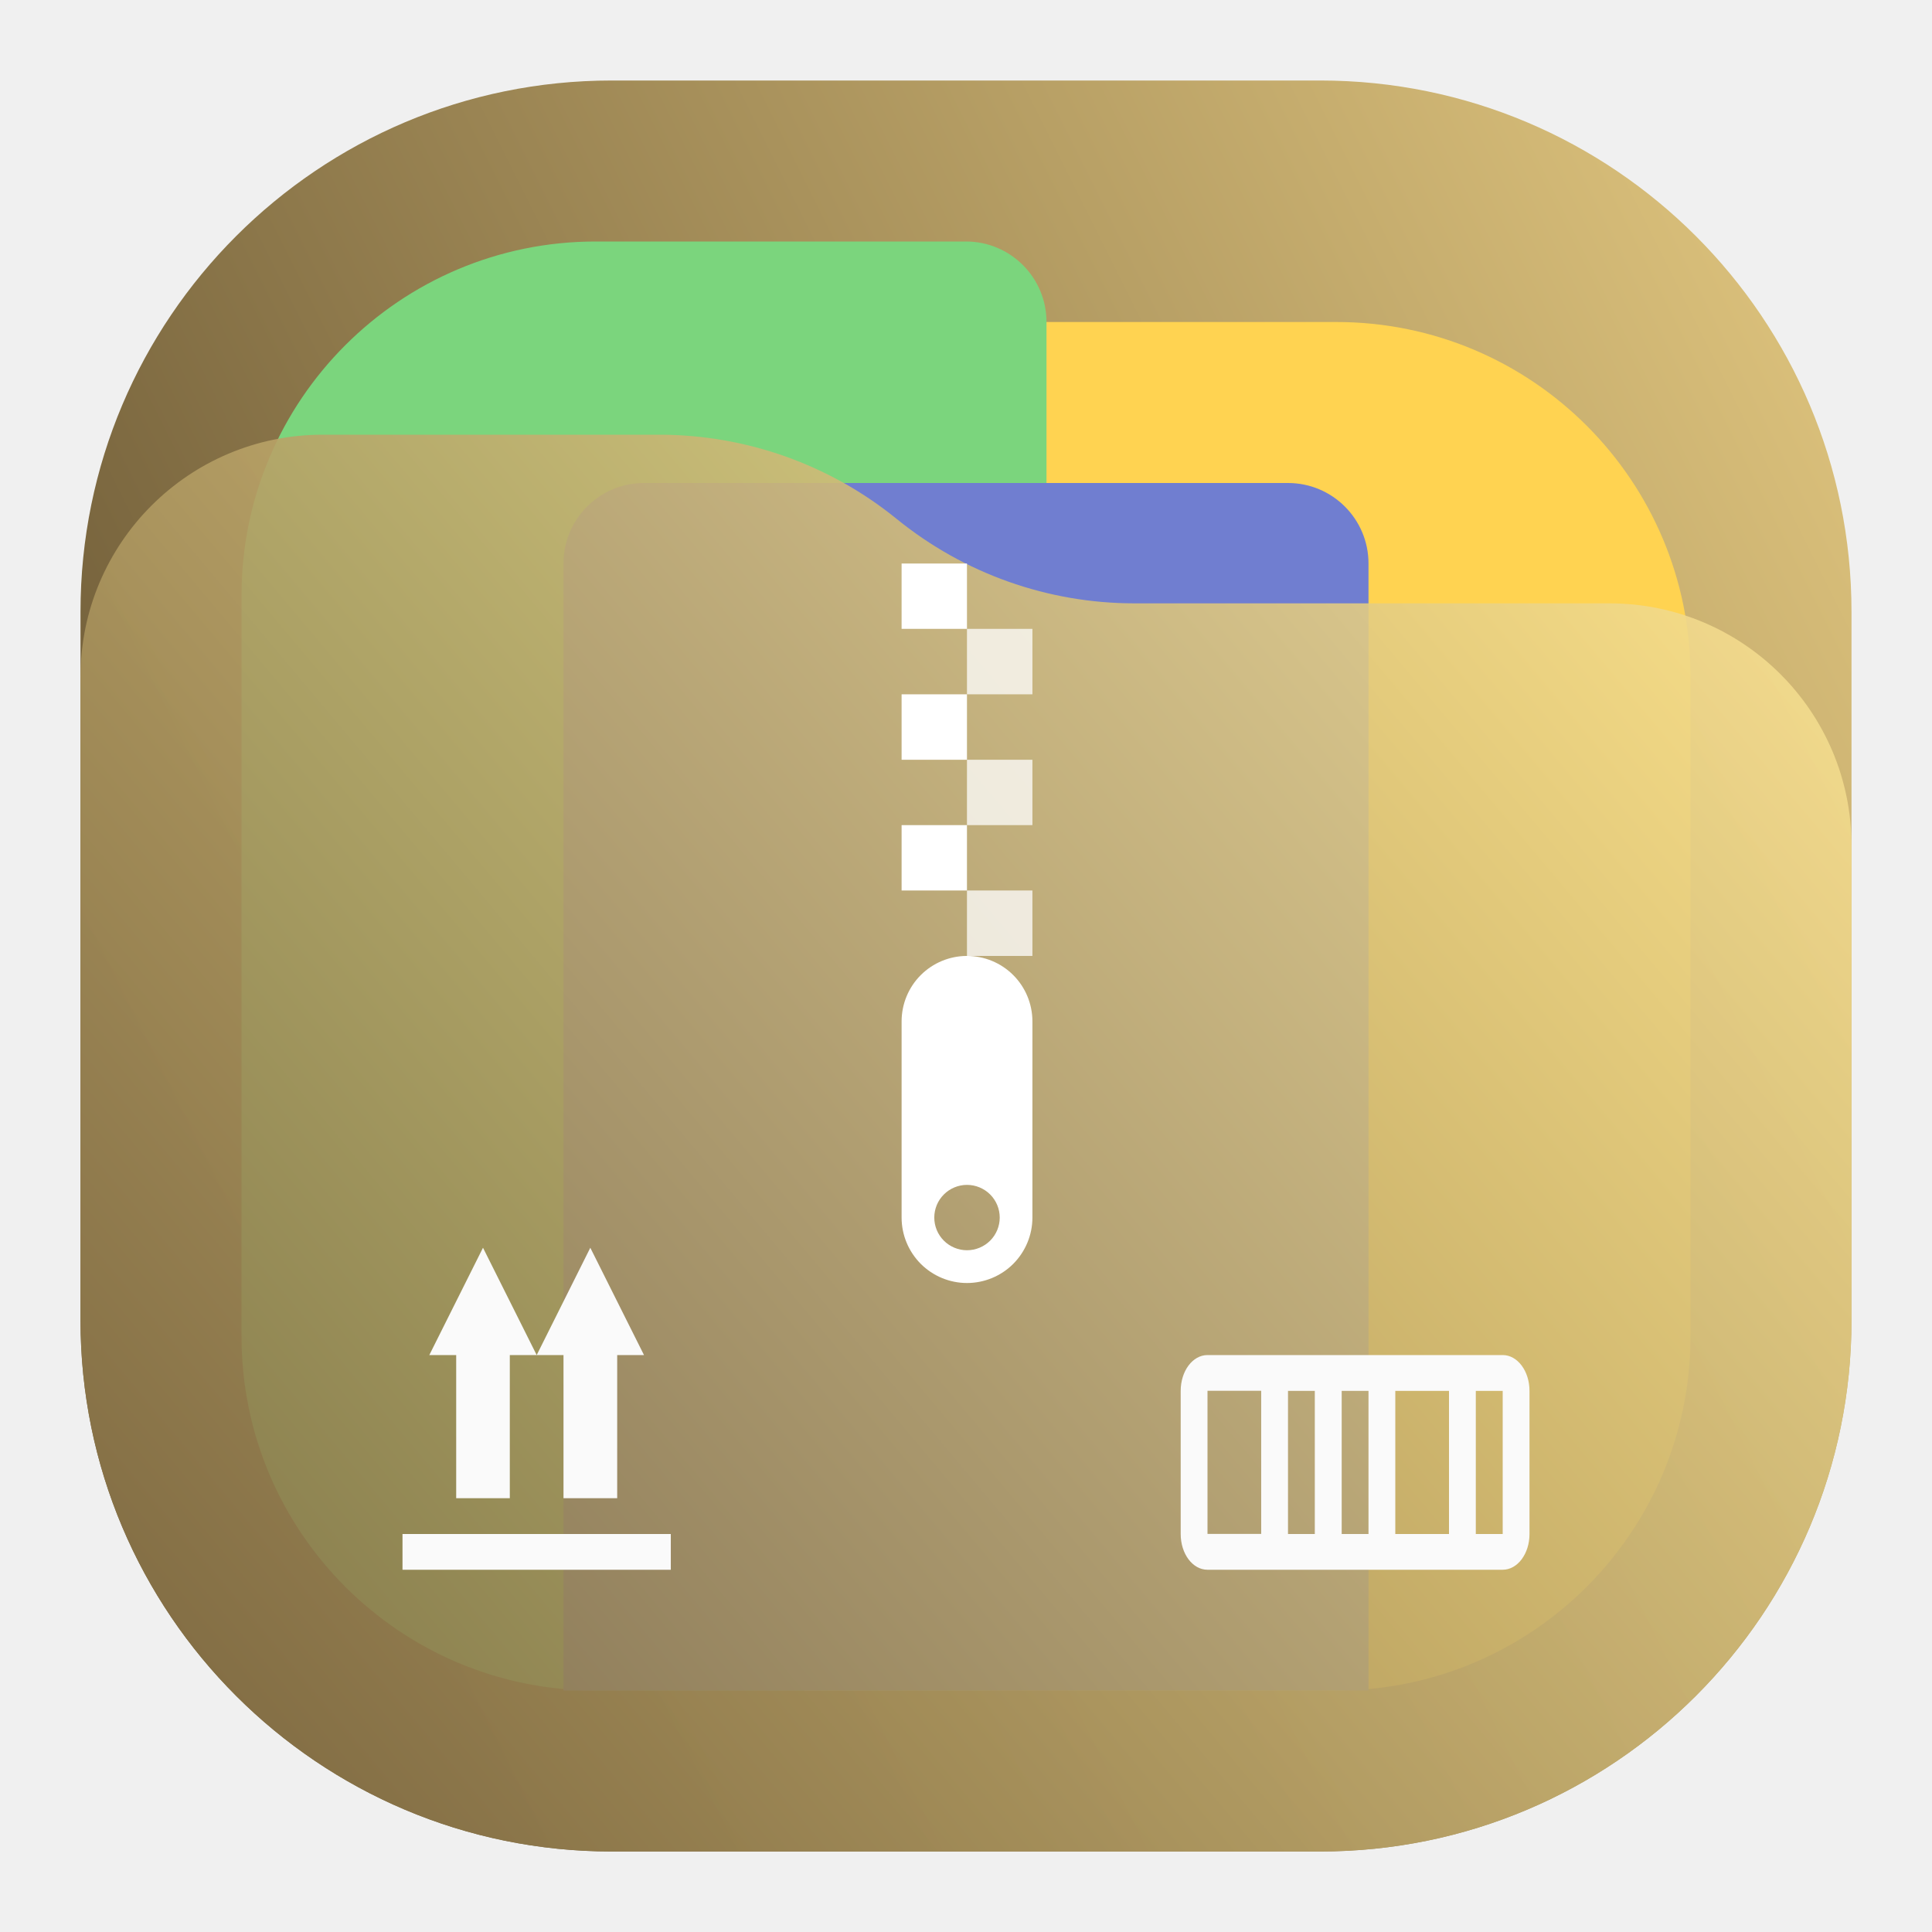
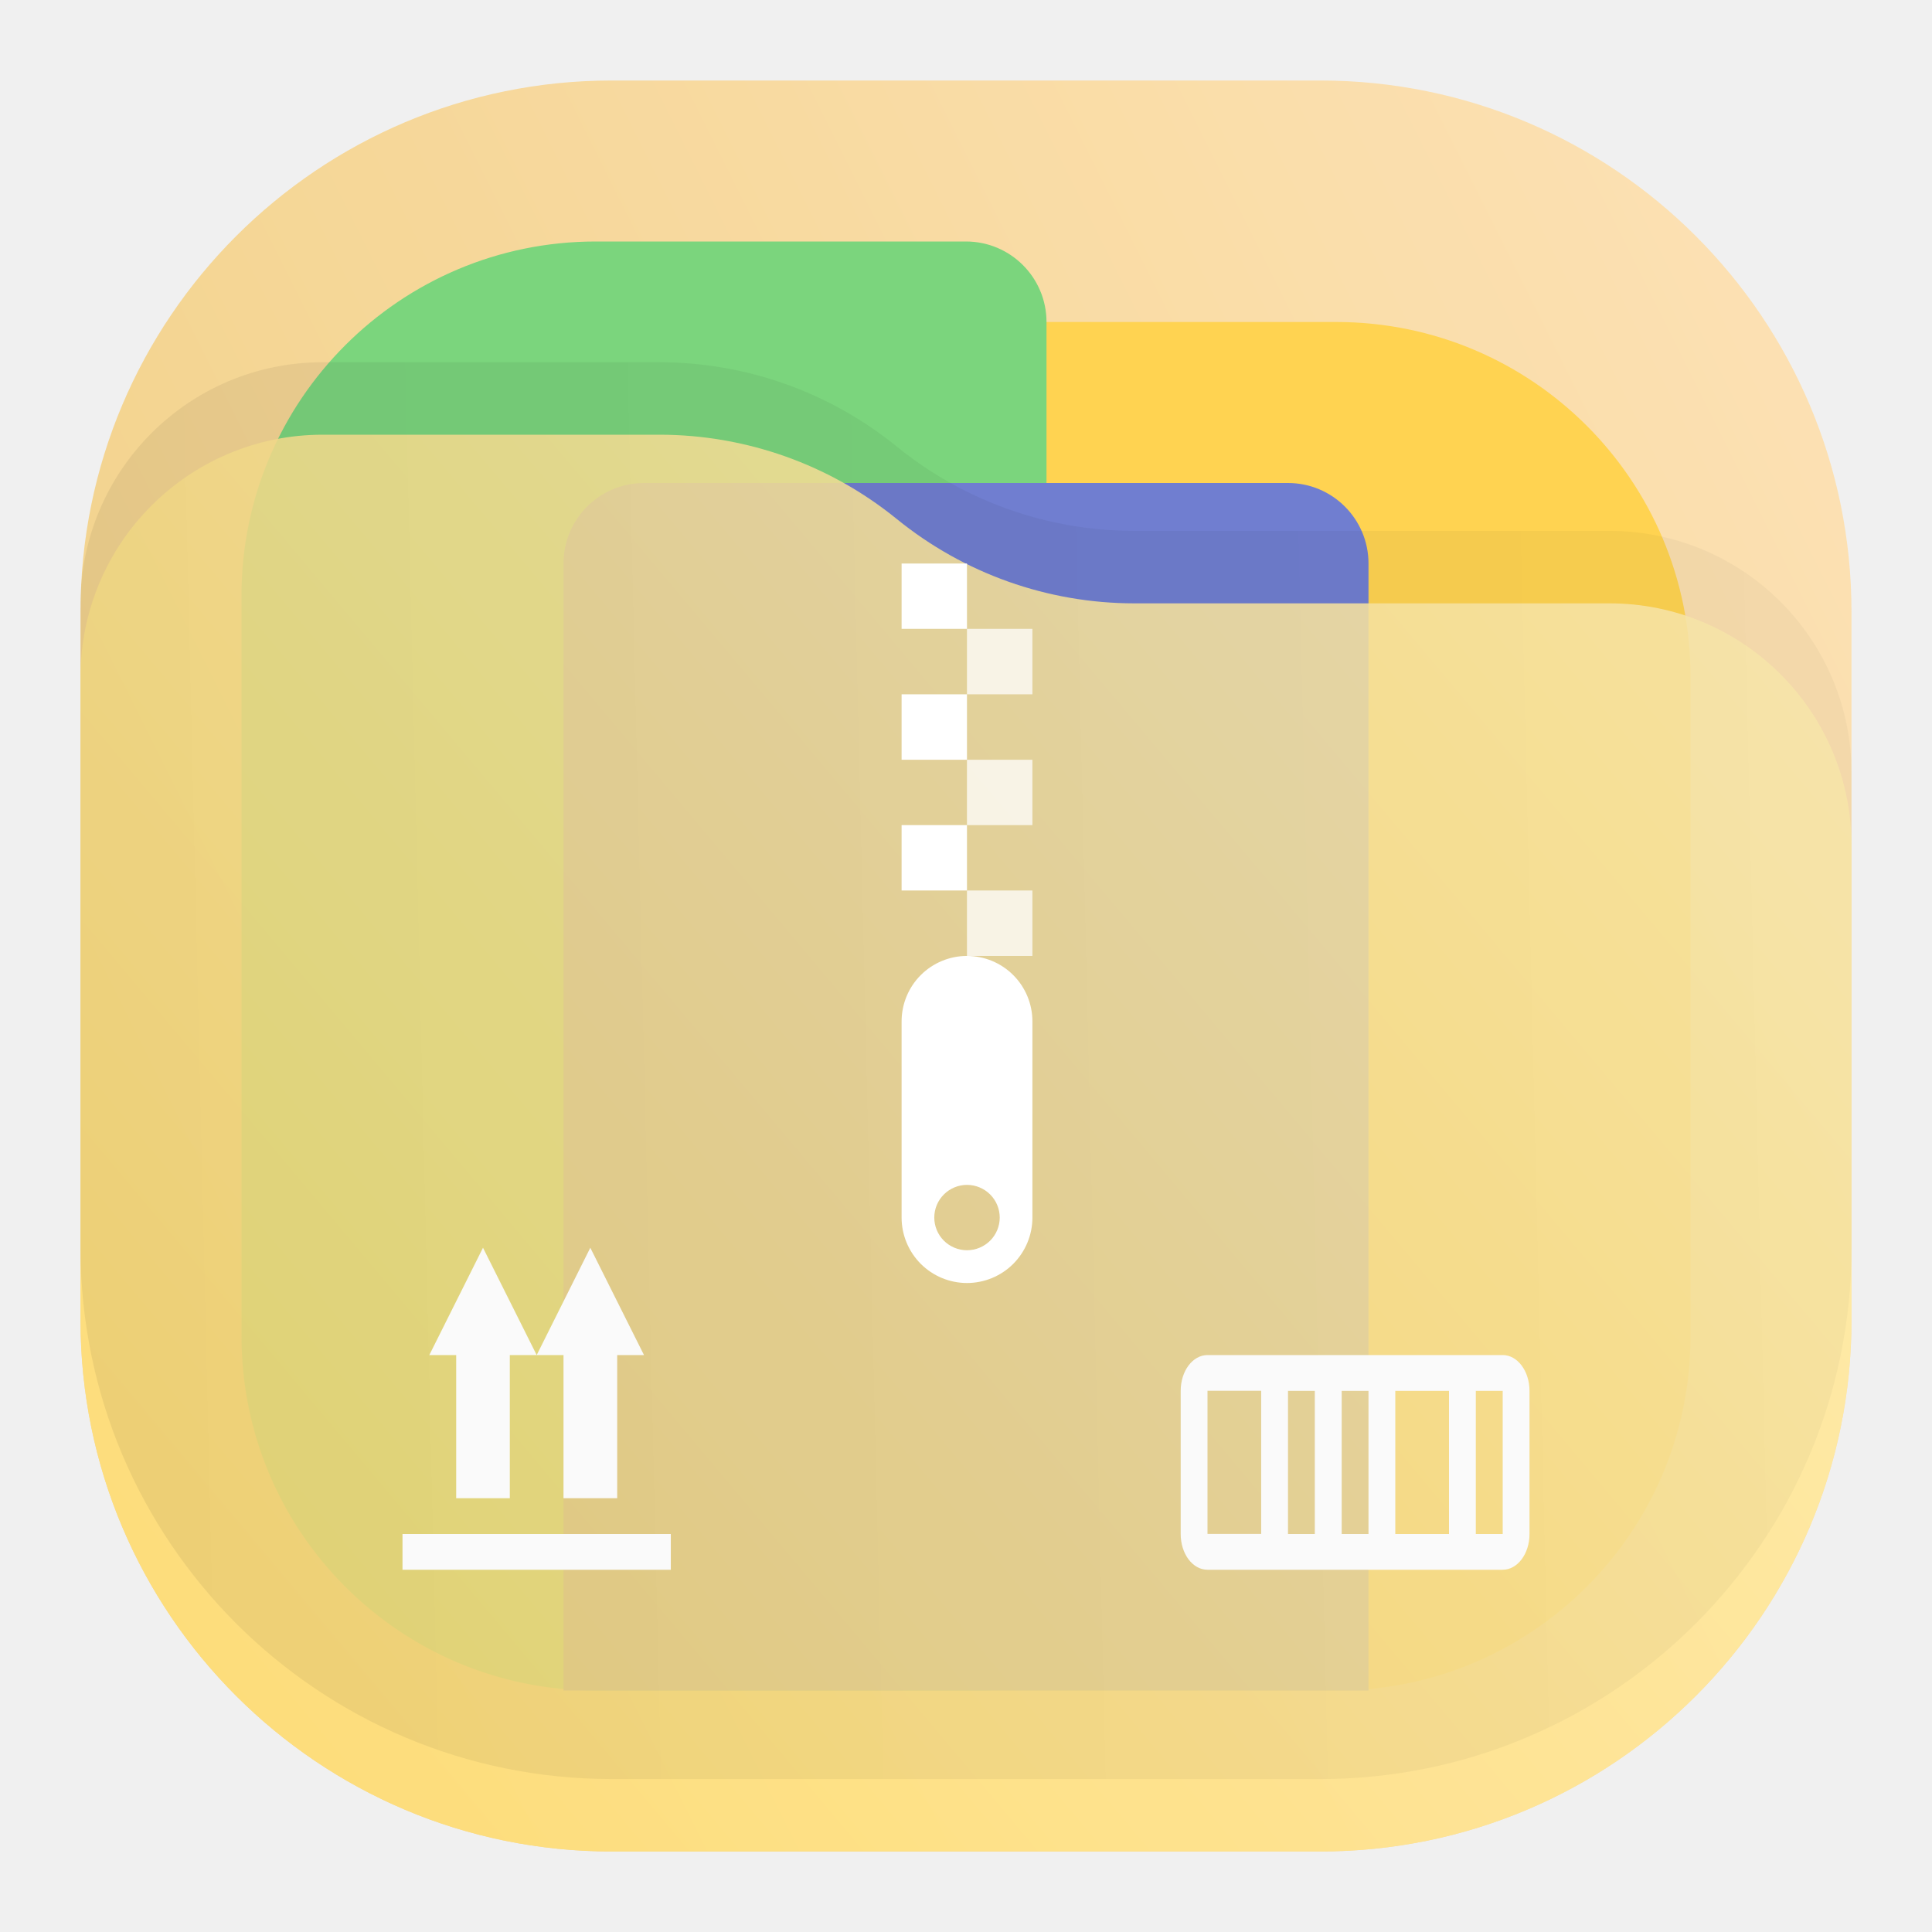
<svg xmlns="http://www.w3.org/2000/svg" width="24" height="24" viewBox="0 0 24 24" fill="none">
-   <rect x="1" y="1" width="22" height="22" rx="6.6" fill="url(#paint0_linear_16_2)" />
+   <rect opacity="0.875" x="1" y="1" width="22" height="22" rx="6.6" fill="url(#paint0_linear_207_201)" />
  <path d="M10 4.75C10 4.336 10.336 4 10.75 4H16.6C19.03 4 21 5.97 21 8.4V16.6C21 19.03 19.03 21 16.6 21H10V4.75Z" fill="#FFD351" />
  <path d="M3 7.4C3 4.97 4.97 3 7.4 3H12C12.552 3 13 3.448 13 4V20.25C13 20.664 12.664 21 12.25 21H7.4C4.97 21 3 19.03 3 16.6V7.4Z" fill="#7BD57D" />
  <path d="M7 7C7 6.448 7.448 6 8 6H16C16.552 6 17 6.448 17 7V21H7V7Z" fill="#707ED0" />
-   <path d="M1 8.408C1 6.747 2.347 5.4 4.008 5.4H8.19C9.265 5.4 10.307 5.77 11.141 6.448V6.448C11.975 7.125 13.016 7.495 14.091 7.495H19.992C21.653 7.495 23 8.842 23 10.503V16.4C23 20.045 20.045 23 16.4 23H7.6C3.955 23 1 20.045 1 16.4V8.408Z" fill="url(#paint1_linear_16_2)" fill-opacity="0.9" />
+   <path opacity="0.875" d="M1 8.408C1 6.747 2.347 5.4 4.008 5.4H8.19C9.265 5.4 10.307 5.77 11.141 6.448V6.448C11.975 7.125 13.016 7.495 14.091 7.495H19.992C21.653 7.495 23 8.842 23 10.503V16.4C23 20.045 20.045 23 16.4 23H7.6C3.955 23 1 20.045 1 16.4V8.408Z" fill="url(#paint1_linear_207_201)" />
+   <path opacity="0.125" d="M1 7.508C1 5.847 2.347 4.5 4.008 4.5H8.19C9.265 4.5 10.307 4.87 11.141 5.548V5.548C11.975 6.225 13.016 6.595 14.091 6.595H19.992C21.653 6.595 23 7.942 23 9.603V15.5C23 19.145 20.045 22.1 16.4 22.1H7.6C3.955 22.1 1 19.145 1 15.5V7.508Z" fill="url(#paint2_linear_207_201)" fill-opacity="0.5" />
  <path d="M15 16.833C14.815 16.833 14.667 17.032 14.667 17.278V19.056C14.667 19.302 14.815 19.5 15 19.5H18.667C18.851 19.5 19 19.302 19 19.056V17.278C19 17.032 18.851 16.833 18.667 16.833H15ZM15 17.277H15.667V19.055H15V17.277ZM16 17.278H16.333V19.056H16V17.278ZM16.667 17.278H17V19.056H16.667V17.278ZM17.333 17.278H18V19.056H17.333V17.278ZM18.333 17.278H18.667V19.056H18.333V17.278ZM6 15.5L5.333 16.833H5.667V18.611H6.333V16.833H6.667L6 15.5ZM6.667 16.833H7V18.611H7.667V16.833H8L7.333 15.5L6.667 16.833ZM5 19.056V19.5H8.333V19.056H5Z" fill="#FAFAFA" />
  <path d="M12.012 11.875C12.228 11.875 12.435 11.961 12.587 12.113C12.739 12.265 12.825 12.472 12.825 12.688V15.125C12.825 15.341 12.739 15.547 12.587 15.7C12.435 15.852 12.228 15.938 12.012 15.938C11.797 15.938 11.59 15.852 11.438 15.7C11.286 15.547 11.2 15.341 11.2 15.125V12.688C11.2 12.472 11.286 12.265 11.438 12.113C11.59 11.961 11.797 11.875 12.012 11.875ZM12.012 14.719C11.905 14.719 11.801 14.762 11.725 14.838C11.649 14.914 11.606 15.017 11.606 15.125C11.606 15.233 11.649 15.336 11.725 15.412C11.801 15.488 11.905 15.531 12.012 15.531C12.12 15.531 12.224 15.488 12.3 15.412C12.376 15.336 12.419 15.233 12.419 15.125C12.419 15.017 12.376 14.914 12.3 14.838C12.224 14.762 12.12 14.719 12.012 14.719ZM12.012 7H11.2V7.812H12.012V7Z" fill="white" />
  <path opacity="0.75" d="M12.825 7.812H12.012V8.625H12.825V7.812Z" fill="white" />
  <path d="M12.012 8.625H11.2V9.438H12.012V8.625Z" fill="white" />
  <path opacity="0.75" d="M12.825 9.438H12.012V10.25H12.825V9.438Z" fill="white" />
  <path d="M12.012 10.25H11.2V11.062H12.012V10.25Z" fill="white" />
  <path opacity="0.75" d="M12.825 11.062H12.012V11.875H12.825V11.062Z" fill="white" />
  <defs>
-     <linearGradient id="paint0_linear_16_2" x1="23" y1="1" x2="1" y2="12" gradientUnits="userSpaceOnUse">
-       <stop stop-color="#E3C880" />
-       <stop offset="1" stop-color="#6F5C38" />
+     <linearGradient id="paint0_linear_207_201" x1="23" y1="1" x2="1" y2="12" gradientUnits="userSpaceOnUse">
+       <stop stop-color="#FFE0AE" />
+       <stop offset="1" stop-color="#F3CE7D" />
    </linearGradient>
-     <linearGradient id="paint1_linear_16_2" x1="23" y1="5.4" x2="1.429" y2="23.512" gradientUnits="userSpaceOnUse">
-       <stop stop-color="#FFE795" />
-       <stop offset="1" stop-color="#7A653E" />
+     <linearGradient id="paint1_linear_207_201" x1="23" y1="5.4" x2="1.429" y2="23.512" gradientUnits="userSpaceOnUse">
+       <stop stop-color="#FFEEB4" />
+       <stop offset="1" stop-color="#FFDD73" />
+     </linearGradient>
+     <linearGradient id="paint2_linear_207_201" x1="23" y1="9" x2="1.012" y2="9.521" gradientUnits="userSpaceOnUse">
+       <stop stop-opacity="0.5" />
+       <stop offset="1" />
    </linearGradient>
  </defs>
</svg>
